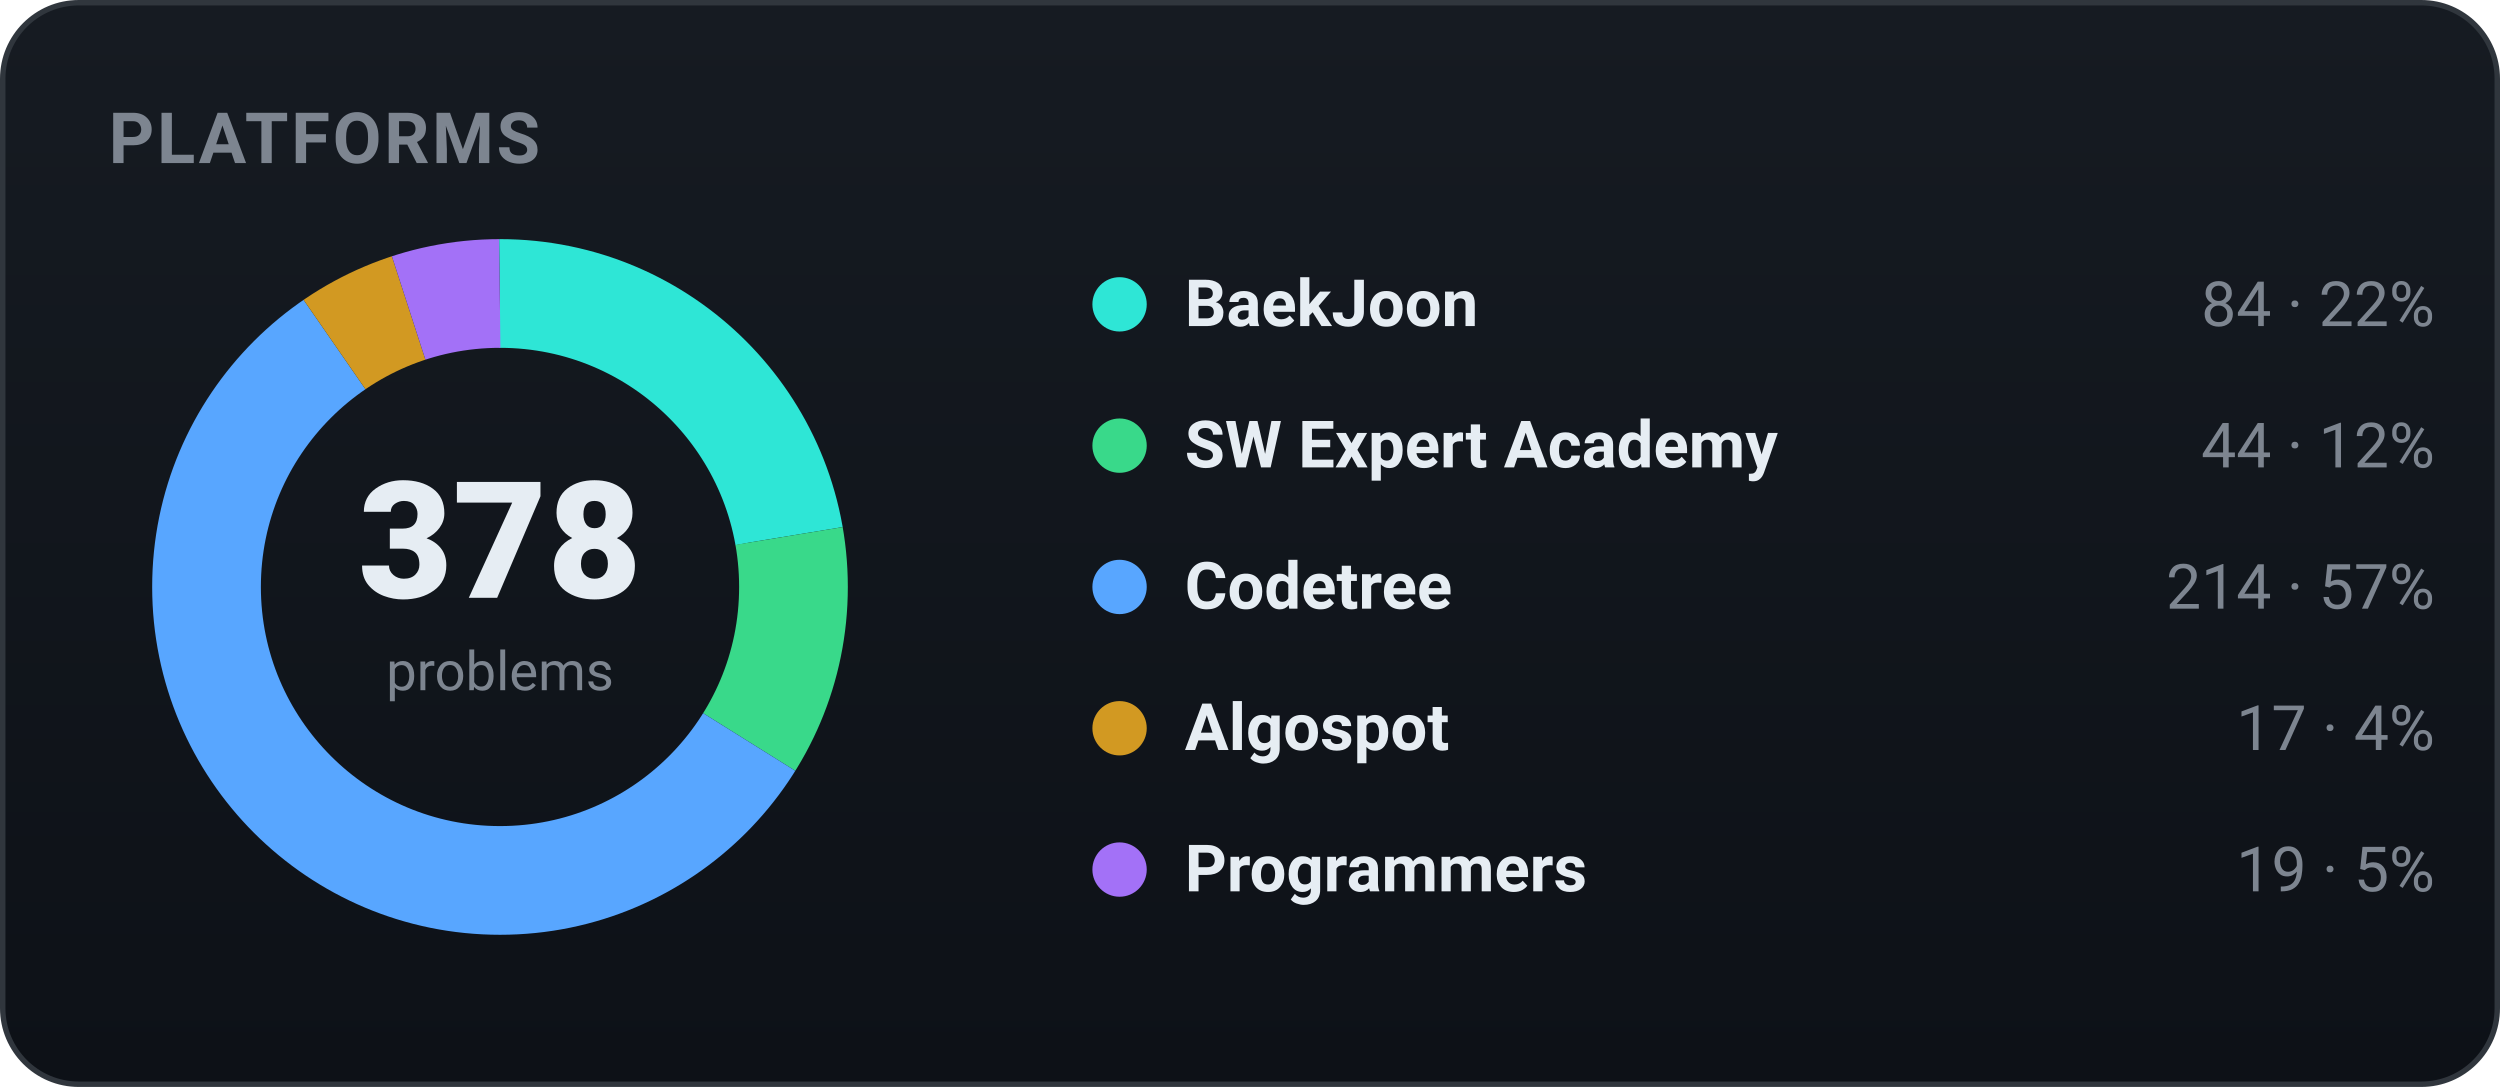
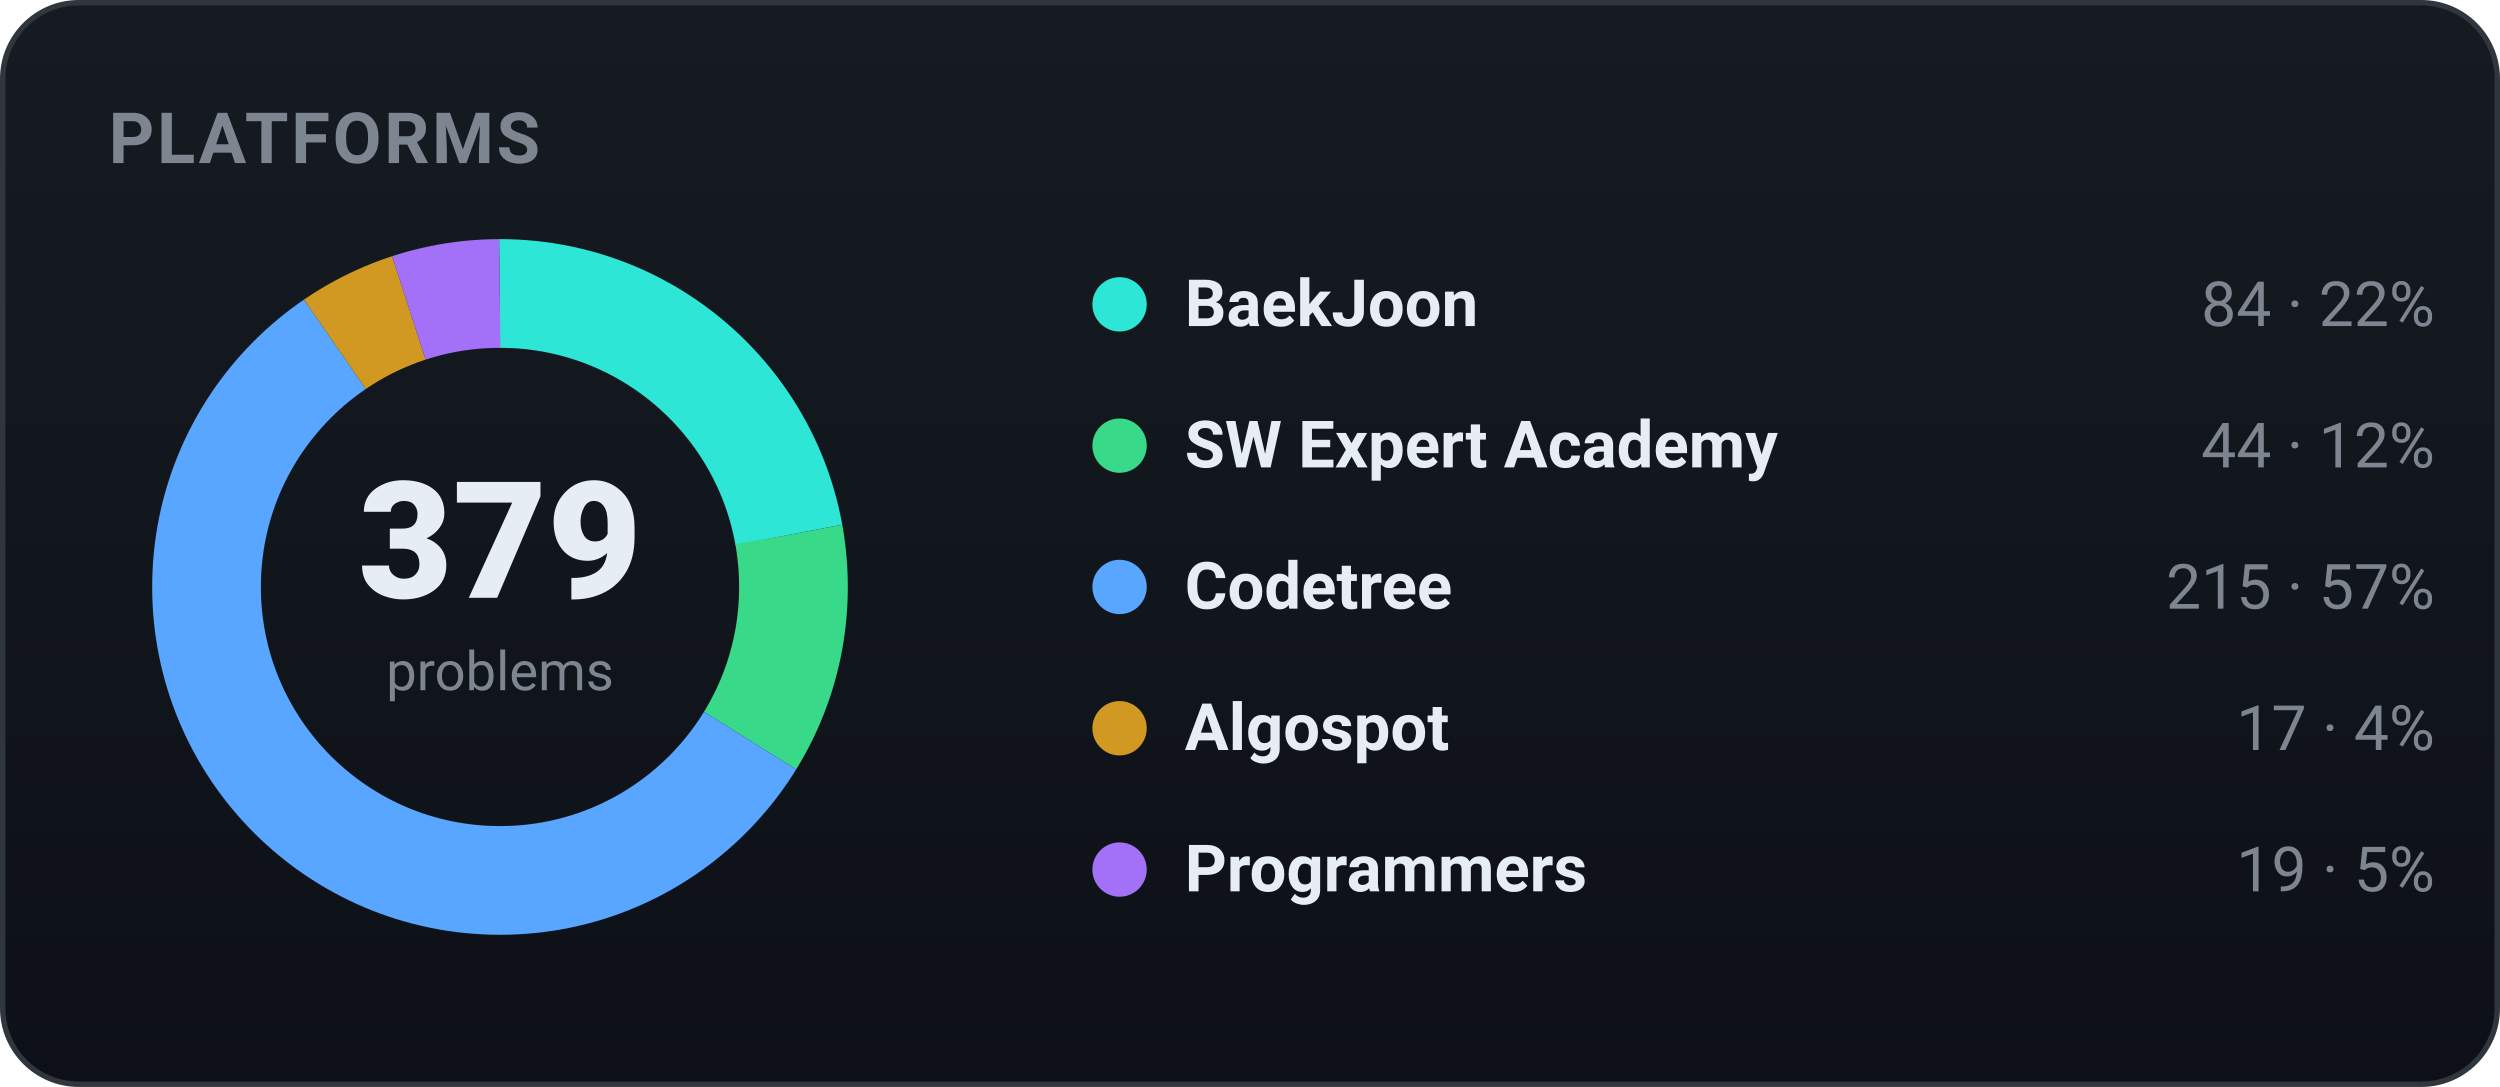
<svg xmlns="http://www.w3.org/2000/svg" width="460" height="200" viewBox="0 0 460 200" role="img" font-family="-apple-system,BlinkMacSystemFont,'Segoe UI',Roboto,'Apple SD Gothic Neo','Malgun Gothic',sans-serif">
  <defs>
    <linearGradient id="bgg" x1="0" y1="0" x2="0" y2="1">
      <stop offset="0" stop-color="#161b22" />
      <stop offset="1" stop-color="#0d1117" />
    </linearGradient>
  </defs>
  <rect x="0.5" y="0.5" width="459" height="199" rx="14" fill="url(#bgg)" stroke="#30363d" />
  <text x="20" y="30" font-family="-apple-system,BlinkMacSystemFont,'Segoe UI',Roboto,'Apple SD Gothic Neo','Malgun Gothic',sans-serif" font-size="13" font-weight="700" fill="#7d8590" letter-spacing="0.5">PLATFORMS</text>
-   <circle cx="92" cy="108" r="54" fill="none" stroke="#2ee6d6" stroke-width="20" stroke-dasharray="75.40 263.89" stroke-dashoffset="-0.00" transform="rotate(-90 92 108)" />
-   <circle cx="92" cy="108" r="54" fill="none" stroke="#39d98a" stroke-width="20" stroke-dasharray="39.49 299.80" stroke-dashoffset="-75.40" transform="rotate(-90 92 108)" />
-   <circle cx="92" cy="108" r="54" fill="none" stroke="#58a6ff" stroke-width="20" stroke-dasharray="192.09 147.21" stroke-dashoffset="-114.89" transform="rotate(-90 92 108)" />
-   <circle cx="92" cy="108" r="54" fill="none" stroke="#d29922" stroke-width="20" stroke-dasharray="15.26 324.03" stroke-dashoffset="-306.98" transform="rotate(-90 92 108)" />
-   <circle cx="92" cy="108" r="54" fill="none" stroke="#a371f7" stroke-width="20" stroke-dasharray="17.05 322.24" stroke-dashoffset="-322.24" transform="rotate(-90 92 108)" />
-   <text x="92" y="110" text-anchor="middle" font-size="30" font-weight="800" fill="#e6edf3">378</text>
+   <circle cx="92" cy="108" r="54" fill="none" stroke="#2ee6d6" stroke-width="20" stroke-dasharray="75.20 264.09" stroke-dashoffset="-0.00" transform="rotate(-90 92 108)" />
+   <circle cx="92" cy="108" r="54" fill="none" stroke="#39d98a" stroke-width="20" stroke-dasharray="39.39 299.90" stroke-dashoffset="-75.20" transform="rotate(-90 92 108)" />
+   <circle cx="92" cy="108" r="54" fill="none" stroke="#58a6ff" stroke-width="20" stroke-dasharray="192.47 146.82" stroke-dashoffset="-114.59" transform="rotate(-90 92 108)" />
+   <circle cx="92" cy="108" r="54" fill="none" stroke="#d29922" stroke-width="20" stroke-dasharray="15.22 324.07" stroke-dashoffset="-307.06" transform="rotate(-90 92 108)" />
+   <circle cx="92" cy="108" r="54" fill="none" stroke="#a371f7" stroke-width="20" stroke-dasharray="17.01 322.28" stroke-dashoffset="-322.28" transform="rotate(-90 92 108)" />
+   <text x="92" y="110" text-anchor="middle" font-size="30" font-weight="800" fill="#e6edf3">379</text>
  <text x="92" y="127" text-anchor="middle" font-size="10" fill="#7d8590">problems</text>
  <circle cx="206" cy="56" r="5" fill="#2ee6d6" />
  <text x="218" y="60" font-size="12" font-weight="600" fill="#e6edf3">BaekJoon</text>
  <text x="448" y="60" text-anchor="end" font-size="11.5" fill="#7d8590">84 · 22%</text>
  <circle cx="206" cy="82" r="5" fill="#39d98a" />
  <text x="218" y="86" font-size="12" font-weight="600" fill="#e6edf3">SW Expert Academy</text>
  <text x="448" y="86" text-anchor="end" font-size="11.5" fill="#7d8590">44 · 12%</text>
  <circle cx="206" cy="108" r="5" fill="#58a6ff" />
  <text x="218" y="112" font-size="12" font-weight="600" fill="#e6edf3">Codetree</text>
-   <text x="448" y="112" text-anchor="end" font-size="11.5" fill="#7d8590">214 · 57%</text>
+   <text x="448" y="112" text-anchor="end" font-size="11.5" fill="#7d8590">215 · 57%</text>
  <circle cx="206" cy="134" r="5" fill="#d29922" />
  <text x="218" y="138" font-size="12" font-weight="600" fill="#e6edf3">Algospot</text>
  <text x="448" y="138" text-anchor="end" font-size="11.5" fill="#7d8590">17 · 4%</text>
  <circle cx="206" cy="160" r="5" fill="#a371f7" />
  <text x="218" y="164" font-size="12" font-weight="600" fill="#e6edf3">Programmers</text>
  <text x="448" y="164" text-anchor="end" font-size="11.5" fill="#7d8590">19 · 5%</text>
</svg>
